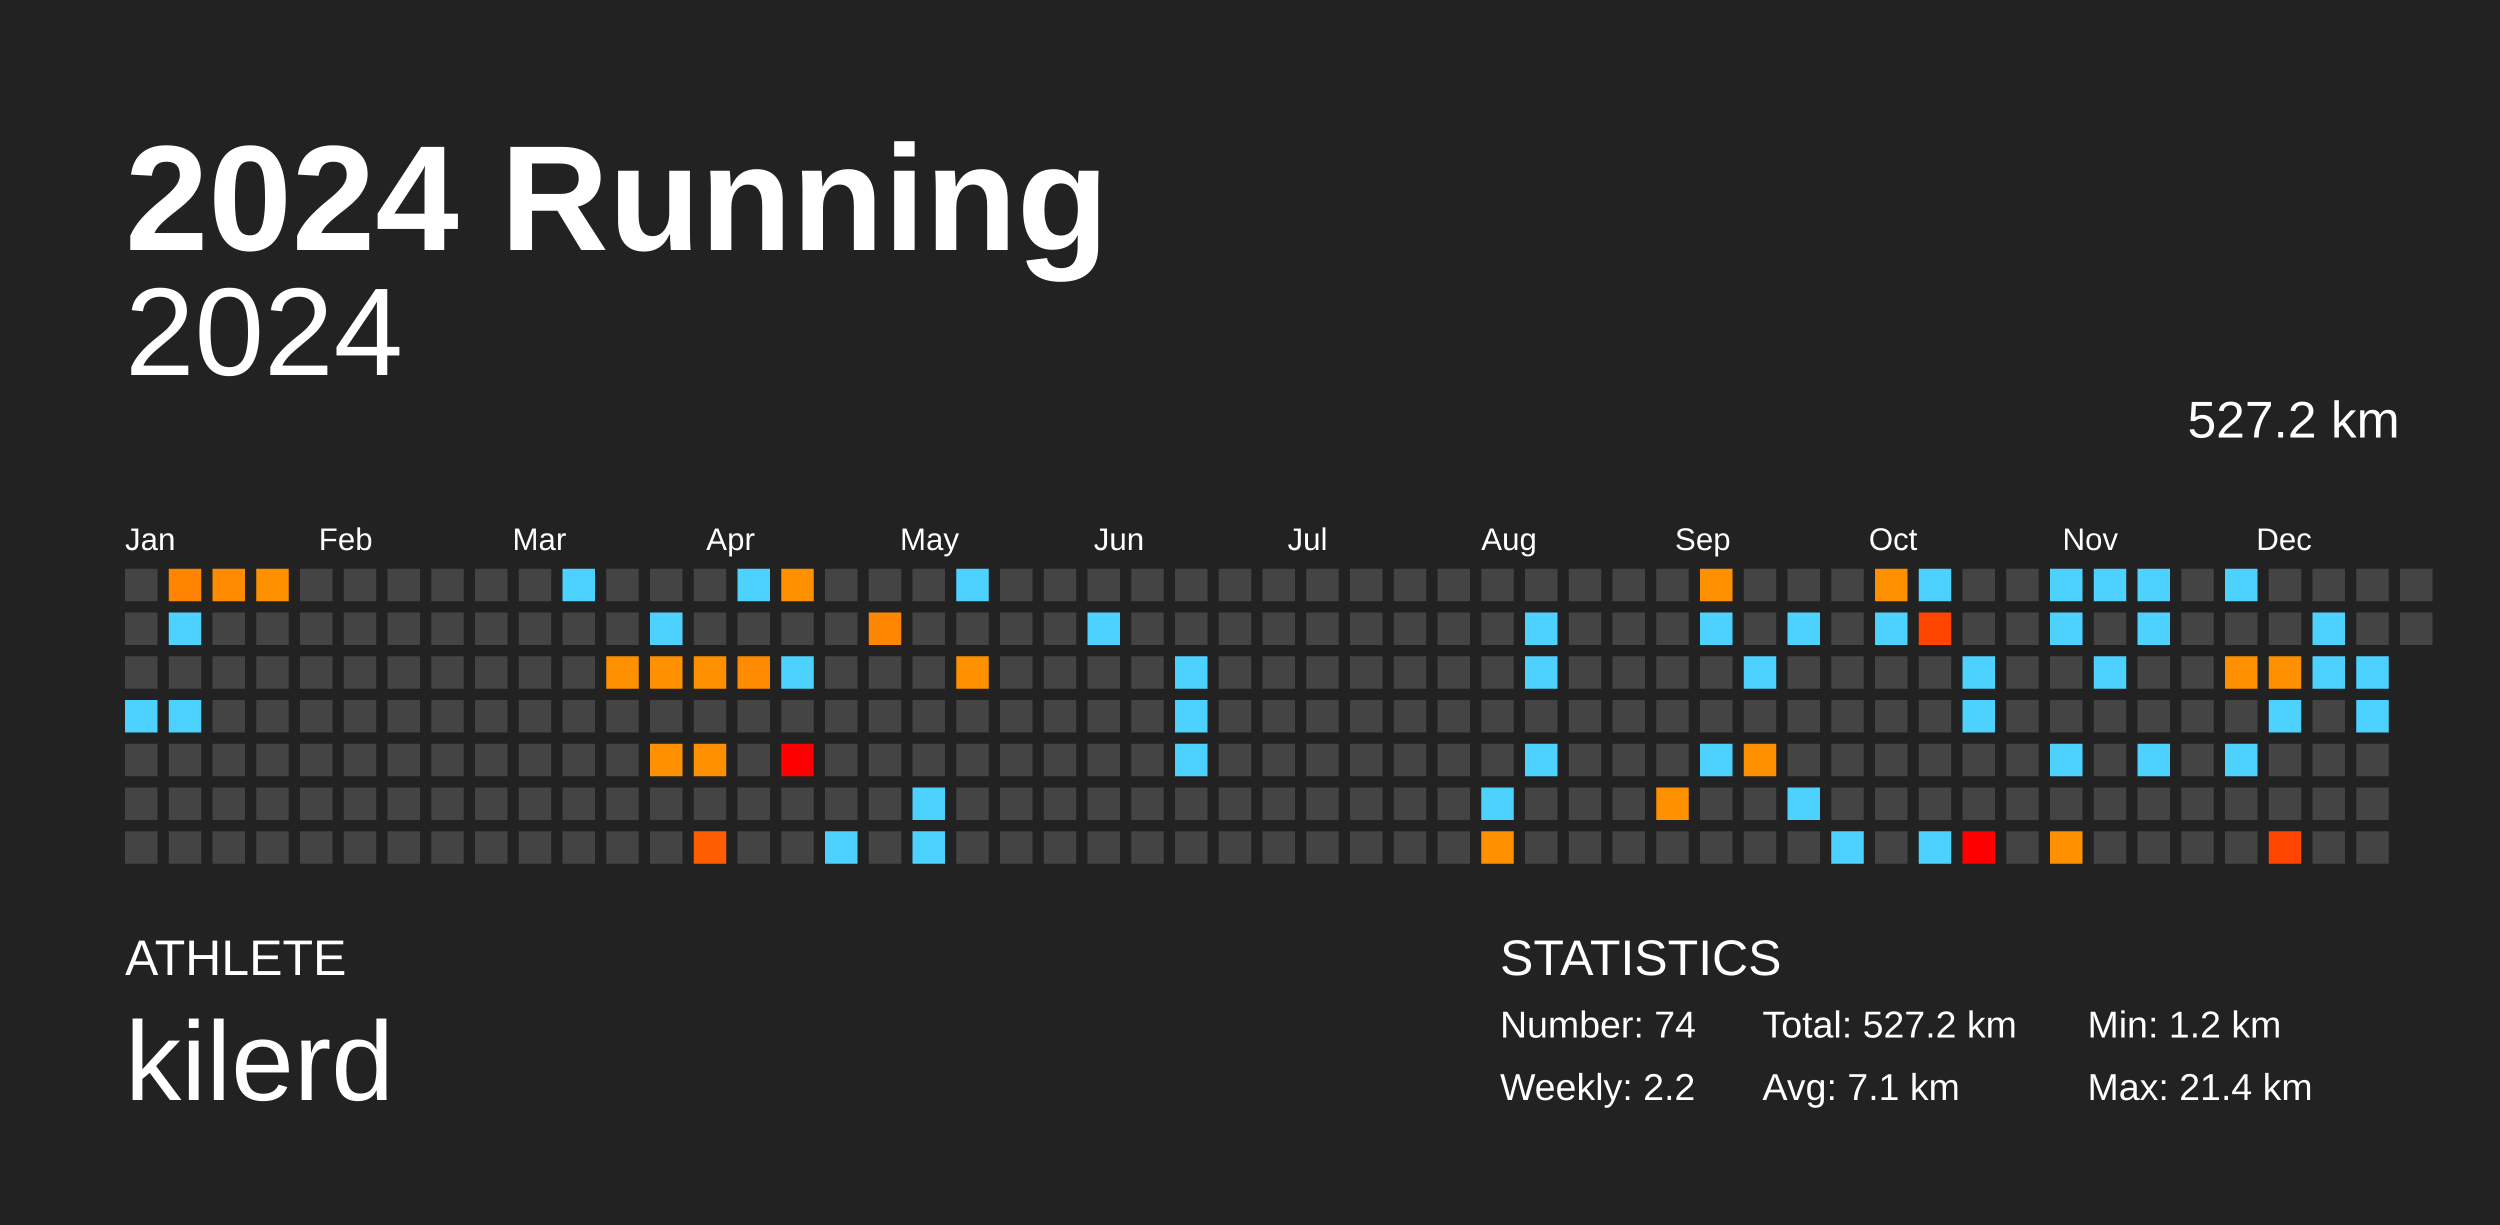
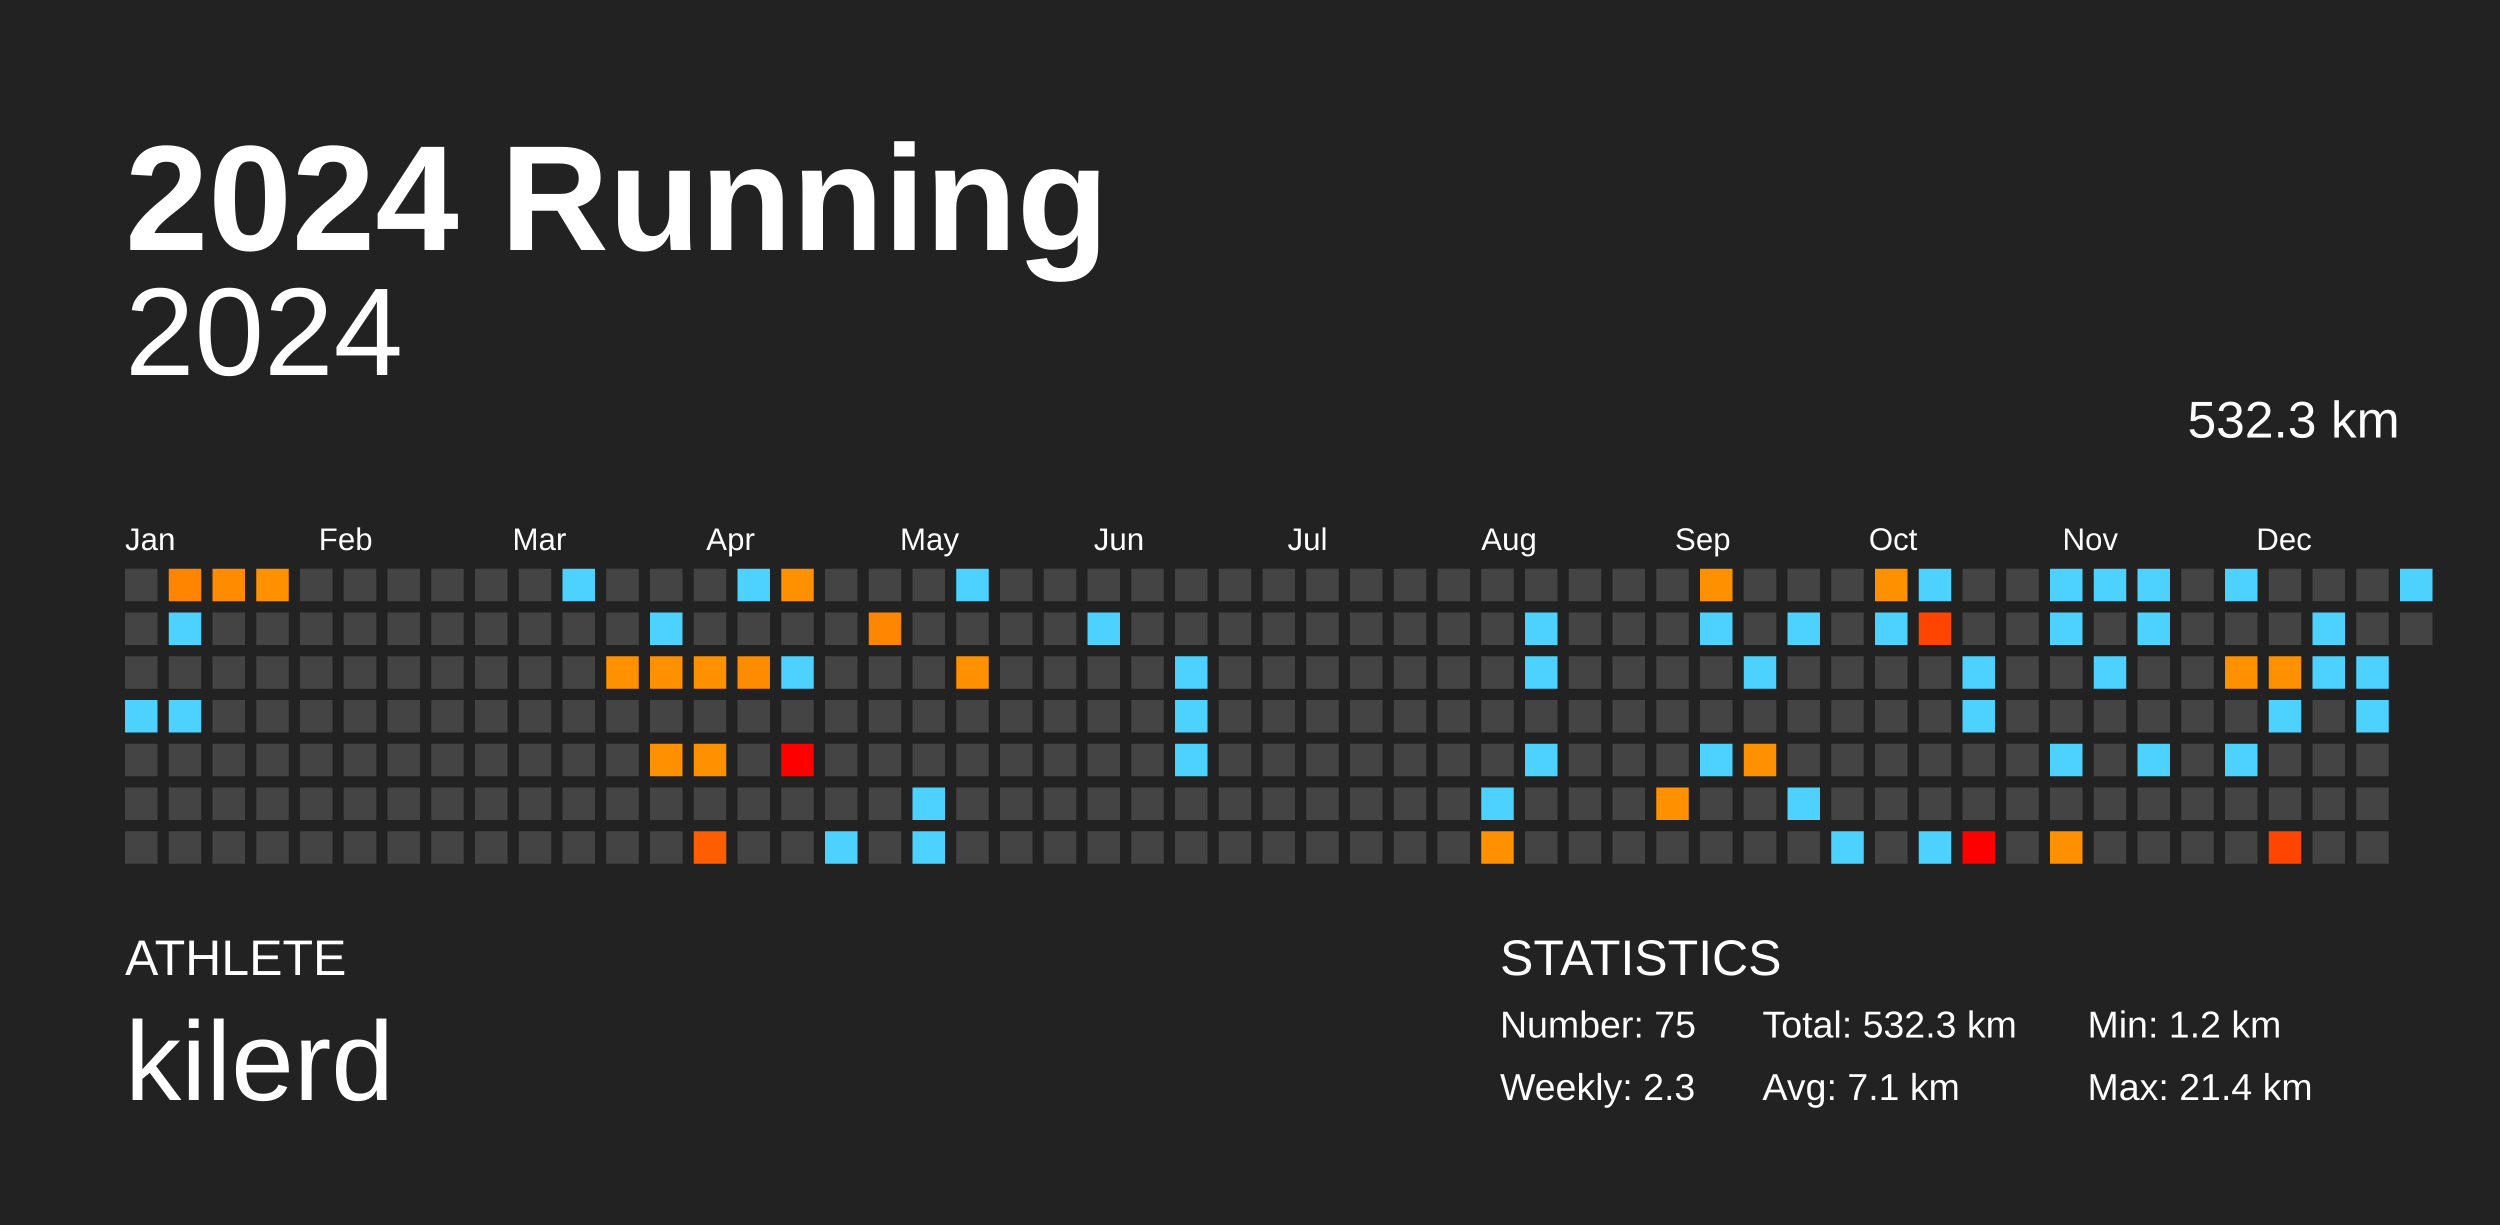
<svg xmlns="http://www.w3.org/2000/svg" baseProfile="full" height="98mm" version="1.1" viewBox="0,0,200,98" width="200mm">
  <defs />
  <rect fill="#222222" height="98" width="200" x="0" y="0" />
  <text fill="#FFFFFF" style="font-size:12px; font-family:Arial; font-weight:bold;" x="10" y="20">2024 Running</text>
  <text fill="#FFFFFF" style="font-size:4px; font-family:Arial" x="10" y="78">ATHLETE</text>
  <text fill="#FFFFFF" style="font-size:9px; font-family:Arial" x="10" y="88">kilerd</text>
  <text fill="#FFFFFF" style="font-size:4px; font-family:Arial" x="120" y="78">STATISTICS</text>
-   <text fill="#FFFFFF" style="font-size:3px; font-family:Arial" x="120" y="83">Number: 74</text>
-   <text fill="#FFFFFF" style="font-size:3px; font-family:Arial" x="120" y="88">Weekly: 2.2</text>
-   <text fill="#FFFFFF" style="font-size:3px; font-family:Arial" x="141" y="83">Total: 527.2 km</text>
+   <text fill="#FFFFFF" style="font-size:3px; font-family:Arial" x="120" y="83">Number: 75</text>
+   <text fill="#FFFFFF" style="font-size:3px; font-family:Arial" x="120" y="88">Weekly: 2.3</text>
+   <text fill="#FFFFFF" style="font-size:3px; font-family:Arial" x="141" y="83">Total: 532.3 km</text>
  <text fill="#FFFFFF" style="font-size:3px; font-family:Arial" x="141" y="88">Avg: 7.1 km</text>
  <text fill="#FFFFFF" style="font-size:3px; font-family:Arial" x="167" y="83">Min: 1.2 km</text>
  <text fill="#FFFFFF" style="font-size:3px; font-family:Arial" x="167" y="88">Max: 21.4 km</text>
  <text alignment-baseline="hanging" fill="#FFFFFF" style="font-size:10.0px; font-family:Arial;" x="10" y="30">2024</text>
-   <text alignment-baseline="hanging" fill="#FFFFFF" style="font-size:4.125px; font-family:Arial;" x="175" y="35">527.2 km</text>
+   <text alignment-baseline="hanging" fill="#FFFFFF" style="font-size:4.125px; font-family:Arial;" x="175" y="35">532.3 km</text>
  <text fill="#FFFFFF" style="font-size:2.5px; font-family:Arial" x="10.0" y="44">Jan</text>
  <text fill="#FFFFFF" style="font-size:2.5px; font-family:Arial" x="25.5" y="44">Feb</text>
  <text fill="#FFFFFF" style="font-size:2.5px; font-family:Arial" x="41.0" y="44">Mar</text>
  <text fill="#FFFFFF" style="font-size:2.5px; font-family:Arial" x="56.5" y="44">Apr</text>
  <text fill="#FFFFFF" style="font-size:2.5px; font-family:Arial" x="72.0" y="44">May</text>
  <text fill="#FFFFFF" style="font-size:2.5px; font-family:Arial" x="87.5" y="44">Jun</text>
  <text fill="#FFFFFF" style="font-size:2.5px; font-family:Arial" x="103.0" y="44">Jul</text>
  <text fill="#FFFFFF" style="font-size:2.5px; font-family:Arial" x="118.5" y="44">Aug</text>
  <text fill="#FFFFFF" style="font-size:2.5px; font-family:Arial" x="134.0" y="44">Sep</text>
  <text fill="#FFFFFF" style="font-size:2.5px; font-family:Arial" x="149.5" y="44">Oct</text>
  <text fill="#FFFFFF" style="font-size:2.5px; font-family:Arial" x="165.0" y="44">Nov</text>
  <text fill="#FFFFFF" style="font-size:2.5px; font-family:Arial" x="180.5" y="44">Dec</text>
  <rect fill="#444444" height="2.6" width="2.6" x="10.0" y="45.5" />
  <rect fill="#444444" height="2.6" width="2.6" x="10.0" y="49.0" />
  <rect fill="#444444" height="2.6" width="2.6" x="10.0" y="52.5" />
  <rect fill="#4dd2ff" height="2.6" width="2.6" x="10.0" y="56.0" />
  <rect fill="#444444" height="2.6" width="2.6" x="10.0" y="59.5" />
  <rect fill="#444444" height="2.6" width="2.6" x="10.0" y="63.0" />
  <rect fill="#444444" height="2.6" width="2.6" x="10.0" y="66.5" />
  <rect fill="#ff8400" height="2.6" width="2.6" x="13.5" y="45.5" />
  <rect fill="#4dd2ff" height="2.6" width="2.6" x="13.5" y="49.0" />
  <rect fill="#444444" height="2.6" width="2.6" x="13.5" y="52.5" />
  <rect fill="#4dd2ff" height="2.6" width="2.6" x="13.5" y="56.0" />
  <rect fill="#444444" height="2.6" width="2.6" x="13.5" y="59.5" />
  <rect fill="#444444" height="2.6" width="2.6" x="13.5" y="63.0" />
  <rect fill="#444444" height="2.6" width="2.6" x="13.5" y="66.5" />
  <rect fill="#ff8b00" height="2.6" width="2.6" x="17.0" y="45.5" />
  <rect fill="#444444" height="2.6" width="2.6" x="17.0" y="49.0" />
  <rect fill="#444444" height="2.6" width="2.6" x="17.0" y="52.5" />
  <rect fill="#444444" height="2.6" width="2.6" x="17.0" y="56.0" />
  <rect fill="#444444" height="2.6" width="2.6" x="17.0" y="59.5" />
  <rect fill="#444444" height="2.6" width="2.6" x="17.0" y="63.0" />
  <rect fill="#444444" height="2.6" width="2.6" x="17.0" y="66.5" />
  <rect fill="#ff9100" height="2.6" width="2.6" x="20.5" y="45.5" />
  <rect fill="#444444" height="2.6" width="2.6" x="20.5" y="49.0" />
  <rect fill="#444444" height="2.6" width="2.6" x="20.5" y="52.5" />
  <rect fill="#444444" height="2.6" width="2.6" x="20.5" y="56.0" />
  <rect fill="#444444" height="2.6" width="2.6" x="20.5" y="59.5" />
  <rect fill="#444444" height="2.6" width="2.6" x="20.5" y="63.0" />
  <rect fill="#444444" height="2.6" width="2.6" x="20.5" y="66.5" />
  <rect fill="#444444" height="2.6" width="2.6" x="24.0" y="45.5" />
  <rect fill="#444444" height="2.6" width="2.6" x="24.0" y="49.0" />
  <rect fill="#444444" height="2.6" width="2.6" x="24.0" y="52.5" />
  <rect fill="#444444" height="2.6" width="2.6" x="24.0" y="56.0" />
  <rect fill="#444444" height="2.6" width="2.6" x="24.0" y="59.5" />
  <rect fill="#444444" height="2.6" width="2.6" x="24.0" y="63.0" />
  <rect fill="#444444" height="2.6" width="2.6" x="24.0" y="66.5" />
  <rect fill="#444444" height="2.6" width="2.6" x="27.5" y="45.5" />
  <rect fill="#444444" height="2.6" width="2.6" x="27.5" y="49.0" />
  <rect fill="#444444" height="2.6" width="2.6" x="27.5" y="52.5" />
  <rect fill="#444444" height="2.6" width="2.6" x="27.5" y="56.0" />
  <rect fill="#444444" height="2.6" width="2.6" x="27.5" y="59.5" />
  <rect fill="#444444" height="2.6" width="2.6" x="27.5" y="63.0" />
  <rect fill="#444444" height="2.6" width="2.6" x="27.5" y="66.5" />
  <rect fill="#444444" height="2.6" width="2.6" x="31.0" y="45.5" />
  <rect fill="#444444" height="2.6" width="2.6" x="31.0" y="49.0" />
  <rect fill="#444444" height="2.6" width="2.6" x="31.0" y="52.5" />
  <rect fill="#444444" height="2.6" width="2.6" x="31.0" y="56.0" />
  <rect fill="#444444" height="2.6" width="2.6" x="31.0" y="59.5" />
  <rect fill="#444444" height="2.6" width="2.6" x="31.0" y="63.0" />
  <rect fill="#444444" height="2.6" width="2.6" x="31.0" y="66.5" />
  <rect fill="#444444" height="2.6" width="2.6" x="34.5" y="45.5" />
  <rect fill="#444444" height="2.6" width="2.6" x="34.5" y="49.0" />
  <rect fill="#444444" height="2.6" width="2.6" x="34.5" y="52.5" />
  <rect fill="#444444" height="2.6" width="2.6" x="34.5" y="56.0" />
  <rect fill="#444444" height="2.6" width="2.6" x="34.5" y="59.5" />
  <rect fill="#444444" height="2.6" width="2.6" x="34.5" y="63.0" />
  <rect fill="#444444" height="2.6" width="2.6" x="34.5" y="66.5" />
  <rect fill="#444444" height="2.6" width="2.6" x="38.0" y="45.5" />
  <rect fill="#444444" height="2.6" width="2.6" x="38.0" y="49.0" />
  <rect fill="#444444" height="2.6" width="2.6" x="38.0" y="52.5" />
  <rect fill="#444444" height="2.6" width="2.6" x="38.0" y="56.0" />
  <rect fill="#444444" height="2.6" width="2.6" x="38.0" y="59.5" />
  <rect fill="#444444" height="2.6" width="2.6" x="38.0" y="63.0" />
  <rect fill="#444444" height="2.6" width="2.6" x="38.0" y="66.5" />
  <rect fill="#444444" height="2.6" width="2.6" x="41.5" y="45.5" />
  <rect fill="#444444" height="2.6" width="2.6" x="41.5" y="49.0" />
  <rect fill="#444444" height="2.6" width="2.6" x="41.5" y="52.5" />
  <rect fill="#444444" height="2.6" width="2.6" x="41.5" y="56.0" />
  <rect fill="#444444" height="2.6" width="2.6" x="41.5" y="59.5" />
  <rect fill="#444444" height="2.6" width="2.6" x="41.5" y="63.0" />
  <rect fill="#444444" height="2.6" width="2.6" x="41.5" y="66.5" />
  <rect fill="#4dd2ff" height="2.6" width="2.6" x="45.0" y="45.5" />
  <rect fill="#444444" height="2.6" width="2.6" x="45.0" y="49.0" />
  <rect fill="#444444" height="2.6" width="2.6" x="45.0" y="52.5" />
  <rect fill="#444444" height="2.6" width="2.6" x="45.0" y="56.0" />
  <rect fill="#444444" height="2.6" width="2.6" x="45.0" y="59.5" />
  <rect fill="#444444" height="2.6" width="2.6" x="45.0" y="63.0" />
  <rect fill="#444444" height="2.6" width="2.6" x="45.0" y="66.5" />
  <rect fill="#444444" height="2.6" width="2.6" x="48.5" y="45.5" />
  <rect fill="#444444" height="2.6" width="2.6" x="48.5" y="49.0" />
  <rect fill="#ff9100" height="2.6" width="2.6" x="48.5" y="52.5" />
  <rect fill="#444444" height="2.6" width="2.6" x="48.5" y="56.0" />
  <rect fill="#444444" height="2.6" width="2.6" x="48.5" y="59.5" />
  <rect fill="#444444" height="2.6" width="2.6" x="48.5" y="63.0" />
  <rect fill="#444444" height="2.6" width="2.6" x="48.5" y="66.5" />
  <rect fill="#444444" height="2.6" width="2.6" x="52.0" y="45.5" />
  <rect fill="#4dd2ff" height="2.6" width="2.6" x="52.0" y="49.0" />
  <rect fill="#ff9100" height="2.6" width="2.6" x="52.0" y="52.5" />
  <rect fill="#444444" height="2.6" width="2.6" x="52.0" y="56.0" />
  <rect fill="#ff9000" height="2.6" width="2.6" x="52.0" y="59.5" />
  <rect fill="#444444" height="2.6" width="2.6" x="52.0" y="63.0" />
  <rect fill="#444444" height="2.6" width="2.6" x="52.0" y="66.5" />
  <rect fill="#444444" height="2.6" width="2.6" x="55.5" y="45.5" />
  <rect fill="#444444" height="2.6" width="2.6" x="55.5" y="49.0" />
  <rect fill="#ff9100" height="2.6" width="2.6" x="55.5" y="52.5" />
  <rect fill="#444444" height="2.6" width="2.6" x="55.5" y="56.0" />
  <rect fill="#ff9100" height="2.6" width="2.6" x="55.5" y="59.5" />
  <rect fill="#444444" height="2.6" width="2.6" x="55.5" y="63.0" />
  <rect fill="#ff5e00" height="2.6" width="2.6" x="55.5" y="66.5" />
  <rect fill="#4dd2ff" height="2.6" width="2.6" x="59.0" y="45.5" />
  <rect fill="#444444" height="2.6" width="2.6" x="59.0" y="49.0" />
  <rect fill="#ff8c00" height="2.6" width="2.6" x="59.0" y="52.5" />
  <rect fill="#444444" height="2.6" width="2.6" x="59.0" y="56.0" />
  <rect fill="#444444" height="2.6" width="2.6" x="59.0" y="59.5" />
  <rect fill="#444444" height="2.6" width="2.6" x="59.0" y="63.0" />
  <rect fill="#444444" height="2.6" width="2.6" x="59.0" y="66.5" />
  <rect fill="#ff9100" height="2.6" width="2.6" x="62.5" y="45.5" />
  <rect fill="#444444" height="2.6" width="2.6" x="62.5" y="49.0" />
  <rect fill="#4dd2ff" height="2.6" width="2.6" x="62.5" y="52.5" />
  <rect fill="#444444" height="2.6" width="2.6" x="62.5" y="56.0" />
  <rect fill="red" height="2.6" width="2.6" x="62.5" y="59.5" />
  <rect fill="#444444" height="2.6" width="2.6" x="62.5" y="63.0" />
  <rect fill="#444444" height="2.6" width="2.6" x="62.5" y="66.5" />
  <rect fill="#444444" height="2.6" width="2.6" x="66.0" y="45.5" />
  <rect fill="#444444" height="2.6" width="2.6" x="66.0" y="49.0" />
  <rect fill="#444444" height="2.6" width="2.6" x="66.0" y="52.5" />
  <rect fill="#444444" height="2.6" width="2.6" x="66.0" y="56.0" />
  <rect fill="#444444" height="2.6" width="2.6" x="66.0" y="59.5" />
  <rect fill="#444444" height="2.6" width="2.6" x="66.0" y="63.0" />
  <rect fill="#4dd2ff" height="2.6" width="2.6" x="66.0" y="66.5" />
  <rect fill="#444444" height="2.6" width="2.6" x="69.5" y="45.5" />
  <rect fill="#ff8600" height="2.6" width="2.6" x="69.5" y="49.0" />
  <rect fill="#444444" height="2.6" width="2.6" x="69.5" y="52.5" />
  <rect fill="#444444" height="2.6" width="2.6" x="69.5" y="56.0" />
  <rect fill="#444444" height="2.6" width="2.6" x="69.5" y="59.5" />
  <rect fill="#444444" height="2.6" width="2.6" x="69.5" y="63.0" />
  <rect fill="#444444" height="2.6" width="2.6" x="69.5" y="66.5" />
  <rect fill="#444444" height="2.6" width="2.6" x="73.0" y="45.5" />
  <rect fill="#444444" height="2.6" width="2.6" x="73.0" y="49.0" />
  <rect fill="#444444" height="2.6" width="2.6" x="73.0" y="52.5" />
  <rect fill="#444444" height="2.6" width="2.6" x="73.0" y="56.0" />
  <rect fill="#444444" height="2.6" width="2.6" x="73.0" y="59.5" />
  <rect fill="#4dd2ff" height="2.6" width="2.6" x="73.0" y="63.0" />
  <rect fill="#4dd2ff" height="2.6" width="2.6" x="73.0" y="66.5" />
  <rect fill="#4dd2ff" height="2.6" width="2.6" x="76.5" y="45.5" />
  <rect fill="#444444" height="2.6" width="2.6" x="76.5" y="49.0" />
  <rect fill="#ff9100" height="2.6" width="2.6" x="76.5" y="52.5" />
  <rect fill="#444444" height="2.6" width="2.6" x="76.5" y="56.0" />
  <rect fill="#444444" height="2.6" width="2.6" x="76.5" y="59.5" />
  <rect fill="#444444" height="2.6" width="2.6" x="76.5" y="63.0" />
  <rect fill="#444444" height="2.6" width="2.6" x="76.5" y="66.5" />
  <rect fill="#444444" height="2.6" width="2.6" x="80.0" y="45.5" />
  <rect fill="#444444" height="2.6" width="2.6" x="80.0" y="49.0" />
  <rect fill="#444444" height="2.6" width="2.6" x="80.0" y="52.5" />
  <rect fill="#444444" height="2.6" width="2.6" x="80.0" y="56.0" />
  <rect fill="#444444" height="2.6" width="2.6" x="80.0" y="59.5" />
  <rect fill="#444444" height="2.6" width="2.6" x="80.0" y="63.0" />
  <rect fill="#444444" height="2.6" width="2.6" x="80.0" y="66.5" />
  <rect fill="#444444" height="2.6" width="2.6" x="83.5" y="45.5" />
  <rect fill="#444444" height="2.6" width="2.6" x="83.5" y="49.0" />
  <rect fill="#444444" height="2.6" width="2.6" x="83.5" y="52.5" />
  <rect fill="#444444" height="2.6" width="2.6" x="83.5" y="56.0" />
  <rect fill="#444444" height="2.6" width="2.6" x="83.5" y="59.5" />
  <rect fill="#444444" height="2.6" width="2.6" x="83.5" y="63.0" />
  <rect fill="#444444" height="2.6" width="2.6" x="83.5" y="66.5" />
  <rect fill="#444444" height="2.6" width="2.6" x="87.0" y="45.5" />
  <rect fill="#4dd2ff" height="2.6" width="2.6" x="87.0" y="49.0" />
  <rect fill="#444444" height="2.6" width="2.6" x="87.0" y="52.5" />
  <rect fill="#444444" height="2.6" width="2.6" x="87.0" y="56.0" />
  <rect fill="#444444" height="2.6" width="2.6" x="87.0" y="59.5" />
  <rect fill="#444444" height="2.6" width="2.6" x="87.0" y="63.0" />
  <rect fill="#444444" height="2.6" width="2.6" x="87.0" y="66.5" />
  <rect fill="#444444" height="2.6" width="2.6" x="90.5" y="45.5" />
  <rect fill="#444444" height="2.6" width="2.6" x="90.5" y="49.0" />
  <rect fill="#444444" height="2.6" width="2.6" x="90.5" y="52.5" />
  <rect fill="#444444" height="2.6" width="2.6" x="90.5" y="56.0" />
  <rect fill="#444444" height="2.6" width="2.6" x="90.5" y="59.5" />
  <rect fill="#444444" height="2.6" width="2.6" x="90.5" y="63.0" />
  <rect fill="#444444" height="2.6" width="2.6" x="90.5" y="66.5" />
  <rect fill="#444444" height="2.6" width="2.6" x="94.0" y="45.5" />
  <rect fill="#444444" height="2.6" width="2.6" x="94.0" y="49.0" />
  <rect fill="#4dd2ff" height="2.6" width="2.6" x="94.0" y="52.5" />
  <rect fill="#4dd2ff" height="2.6" width="2.6" x="94.0" y="56.0" />
  <rect fill="#4dd2ff" height="2.6" width="2.6" x="94.0" y="59.5" />
  <rect fill="#444444" height="2.6" width="2.6" x="94.0" y="63.0" />
  <rect fill="#444444" height="2.6" width="2.6" x="94.0" y="66.5" />
  <rect fill="#444444" height="2.6" width="2.6" x="97.5" y="45.5" />
  <rect fill="#444444" height="2.6" width="2.6" x="97.5" y="49.0" />
  <rect fill="#444444" height="2.6" width="2.6" x="97.5" y="52.5" />
  <rect fill="#444444" height="2.6" width="2.6" x="97.5" y="56.0" />
  <rect fill="#444444" height="2.6" width="2.6" x="97.5" y="59.5" />
  <rect fill="#444444" height="2.6" width="2.6" x="97.5" y="63.0" />
  <rect fill="#444444" height="2.6" width="2.6" x="97.5" y="66.5" />
  <rect fill="#444444" height="2.6" width="2.6" x="101.0" y="45.5" />
  <rect fill="#444444" height="2.6" width="2.6" x="101.0" y="49.0" />
  <rect fill="#444444" height="2.6" width="2.6" x="101.0" y="52.5" />
  <rect fill="#444444" height="2.6" width="2.6" x="101.0" y="56.0" />
  <rect fill="#444444" height="2.6" width="2.6" x="101.0" y="59.5" />
  <rect fill="#444444" height="2.6" width="2.6" x="101.0" y="63.0" />
  <rect fill="#444444" height="2.6" width="2.6" x="101.0" y="66.5" />
  <rect fill="#444444" height="2.6" width="2.6" x="104.5" y="45.5" />
  <rect fill="#444444" height="2.6" width="2.6" x="104.5" y="49.0" />
  <rect fill="#444444" height="2.6" width="2.6" x="104.5" y="52.5" />
  <rect fill="#444444" height="2.6" width="2.6" x="104.5" y="56.0" />
  <rect fill="#444444" height="2.6" width="2.6" x="104.5" y="59.5" />
  <rect fill="#444444" height="2.6" width="2.6" x="104.5" y="63.0" />
  <rect fill="#444444" height="2.6" width="2.6" x="104.5" y="66.5" />
  <rect fill="#444444" height="2.6" width="2.6" x="108.0" y="45.5" />
  <rect fill="#444444" height="2.6" width="2.6" x="108.0" y="49.0" />
  <rect fill="#444444" height="2.6" width="2.6" x="108.0" y="52.5" />
  <rect fill="#444444" height="2.6" width="2.6" x="108.0" y="56.0" />
  <rect fill="#444444" height="2.6" width="2.6" x="108.0" y="59.5" />
  <rect fill="#444444" height="2.6" width="2.6" x="108.0" y="63.0" />
  <rect fill="#444444" height="2.6" width="2.6" x="108.0" y="66.5" />
  <rect fill="#444444" height="2.6" width="2.6" x="111.5" y="45.5" />
  <rect fill="#444444" height="2.6" width="2.6" x="111.5" y="49.0" />
  <rect fill="#444444" height="2.6" width="2.6" x="111.5" y="52.5" />
  <rect fill="#444444" height="2.6" width="2.6" x="111.5" y="56.0" />
  <rect fill="#444444" height="2.6" width="2.6" x="111.5" y="59.5" />
  <rect fill="#444444" height="2.6" width="2.6" x="111.5" y="63.0" />
  <rect fill="#444444" height="2.6" width="2.6" x="111.5" y="66.5" />
  <rect fill="#444444" height="2.6" width="2.6" x="115.0" y="45.5" />
  <rect fill="#444444" height="2.6" width="2.6" x="115.0" y="49.0" />
  <rect fill="#444444" height="2.6" width="2.6" x="115.0" y="52.5" />
  <rect fill="#444444" height="2.6" width="2.6" x="115.0" y="56.0" />
  <rect fill="#444444" height="2.6" width="2.6" x="115.0" y="59.5" />
  <rect fill="#444444" height="2.6" width="2.6" x="115.0" y="63.0" />
  <rect fill="#444444" height="2.6" width="2.6" x="115.0" y="66.5" />
  <rect fill="#444444" height="2.6" width="2.6" x="118.5" y="45.5" />
  <rect fill="#444444" height="2.6" width="2.6" x="118.5" y="49.0" />
  <rect fill="#444444" height="2.6" width="2.6" x="118.5" y="52.5" />
  <rect fill="#444444" height="2.6" width="2.6" x="118.5" y="56.0" />
  <rect fill="#444444" height="2.6" width="2.6" x="118.5" y="59.5" />
  <rect fill="#4dd2ff" height="2.6" width="2.6" x="118.5" y="63.0" />
  <rect fill="#ff9100" height="2.6" width="2.6" x="118.5" y="66.5" />
  <rect fill="#444444" height="2.6" width="2.6" x="122.0" y="45.5" />
  <rect fill="#4dd2ff" height="2.6" width="2.6" x="122.0" y="49.0" />
  <rect fill="#4dd2ff" height="2.6" width="2.6" x="122.0" y="52.5" />
  <rect fill="#444444" height="2.6" width="2.6" x="122.0" y="56.0" />
  <rect fill="#4dd2ff" height="2.6" width="2.6" x="122.0" y="59.5" />
  <rect fill="#444444" height="2.6" width="2.6" x="122.0" y="63.0" />
  <rect fill="#444444" height="2.6" width="2.6" x="122.0" y="66.5" />
  <rect fill="#444444" height="2.6" width="2.6" x="125.5" y="45.5" />
  <rect fill="#444444" height="2.6" width="2.6" x="125.5" y="49.0" />
  <rect fill="#444444" height="2.6" width="2.6" x="125.5" y="52.5" />
  <rect fill="#444444" height="2.6" width="2.6" x="125.5" y="56.0" />
  <rect fill="#444444" height="2.6" width="2.6" x="125.5" y="59.5" />
  <rect fill="#444444" height="2.6" width="2.6" x="125.5" y="63.0" />
  <rect fill="#444444" height="2.6" width="2.6" x="125.5" y="66.5" />
  <rect fill="#444444" height="2.6" width="2.6" x="129.0" y="45.5" />
  <rect fill="#444444" height="2.6" width="2.6" x="129.0" y="49.0" />
  <rect fill="#444444" height="2.6" width="2.6" x="129.0" y="52.5" />
  <rect fill="#444444" height="2.6" width="2.6" x="129.0" y="56.0" />
  <rect fill="#444444" height="2.6" width="2.6" x="129.0" y="59.5" />
  <rect fill="#444444" height="2.6" width="2.6" x="129.0" y="63.0" />
  <rect fill="#444444" height="2.6" width="2.6" x="129.0" y="66.5" />
  <rect fill="#444444" height="2.6" width="2.6" x="132.5" y="45.5" />
  <rect fill="#444444" height="2.6" width="2.6" x="132.5" y="49.0" />
  <rect fill="#444444" height="2.6" width="2.6" x="132.5" y="52.5" />
  <rect fill="#444444" height="2.6" width="2.6" x="132.5" y="56.0" />
  <rect fill="#444444" height="2.6" width="2.6" x="132.5" y="59.5" />
  <rect fill="#ff9100" height="2.6" width="2.6" x="132.5" y="63.0" />
  <rect fill="#444444" height="2.6" width="2.6" x="132.5" y="66.5" />
  <rect fill="#ff9100" height="2.6" width="2.6" x="136.0" y="45.5" />
  <rect fill="#4dd2ff" height="2.6" width="2.6" x="136.0" y="49.0" />
  <rect fill="#444444" height="2.6" width="2.6" x="136.0" y="52.5" />
  <rect fill="#444444" height="2.6" width="2.6" x="136.0" y="56.0" />
  <rect fill="#4dd2ff" height="2.6" width="2.6" x="136.0" y="59.5" />
  <rect fill="#444444" height="2.6" width="2.6" x="136.0" y="63.0" />
  <rect fill="#444444" height="2.6" width="2.6" x="136.0" y="66.5" />
  <rect fill="#444444" height="2.6" width="2.6" x="139.5" y="45.5" />
  <rect fill="#444444" height="2.6" width="2.6" x="139.5" y="49.0" />
  <rect fill="#4dd2ff" height="2.6" width="2.6" x="139.5" y="52.5" />
  <rect fill="#444444" height="2.6" width="2.6" x="139.5" y="56.0" />
  <rect fill="#ff9100" height="2.6" width="2.6" x="139.5" y="59.5" />
  <rect fill="#444444" height="2.6" width="2.6" x="139.5" y="63.0" />
  <rect fill="#444444" height="2.6" width="2.6" x="139.5" y="66.5" />
  <rect fill="#444444" height="2.6" width="2.6" x="143.0" y="45.5" />
  <rect fill="#4dd2ff" height="2.6" width="2.6" x="143.0" y="49.0" />
  <rect fill="#444444" height="2.6" width="2.6" x="143.0" y="52.5" />
  <rect fill="#444444" height="2.6" width="2.6" x="143.0" y="56.0" />
  <rect fill="#444444" height="2.6" width="2.6" x="143.0" y="59.5" />
  <rect fill="#4dd2ff" height="2.6" width="2.6" x="143.0" y="63.0" />
  <rect fill="#444444" height="2.6" width="2.6" x="143.0" y="66.5" />
  <rect fill="#444444" height="2.6" width="2.6" x="146.5" y="45.5" />
  <rect fill="#444444" height="2.6" width="2.6" x="146.5" y="49.0" />
  <rect fill="#444444" height="2.6" width="2.6" x="146.5" y="52.5" />
  <rect fill="#444444" height="2.6" width="2.6" x="146.5" y="56.0" />
  <rect fill="#444444" height="2.6" width="2.6" x="146.5" y="59.5" />
  <rect fill="#444444" height="2.6" width="2.6" x="146.5" y="63.0" />
  <rect fill="#4dd2ff" height="2.6" width="2.6" x="146.5" y="66.5" />
  <rect fill="#ff9100" height="2.6" width="2.6" x="150.0" y="45.5" />
  <rect fill="#4dd2ff" height="2.6" width="2.6" x="150.0" y="49.0" />
  <rect fill="#444444" height="2.6" width="2.6" x="150.0" y="52.5" />
  <rect fill="#444444" height="2.6" width="2.6" x="150.0" y="56.0" />
  <rect fill="#444444" height="2.6" width="2.6" x="150.0" y="59.5" />
  <rect fill="#444444" height="2.6" width="2.6" x="150.0" y="63.0" />
  <rect fill="#444444" height="2.6" width="2.6" x="150.0" y="66.5" />
  <rect fill="#4dd2ff" height="2.6" width="2.6" x="153.5" y="45.5" />
  <rect fill="#ff4500" height="2.6" width="2.6" x="153.5" y="49.0" />
  <rect fill="#444444" height="2.6" width="2.6" x="153.5" y="52.5" />
  <rect fill="#444444" height="2.6" width="2.6" x="153.5" y="56.0" />
  <rect fill="#444444" height="2.6" width="2.6" x="153.5" y="59.5" />
  <rect fill="#444444" height="2.6" width="2.6" x="153.5" y="63.0" />
  <rect fill="#4dd2ff" height="2.6" width="2.6" x="153.5" y="66.5" />
  <rect fill="#444444" height="2.6" width="2.6" x="157.0" y="45.5" />
  <rect fill="#444444" height="2.6" width="2.6" x="157.0" y="49.0" />
  <rect fill="#4dd2ff" height="2.6" width="2.6" x="157.0" y="52.5" />
  <rect fill="#4dd2ff" height="2.6" width="2.6" x="157.0" y="56.0" />
  <rect fill="#444444" height="2.6" width="2.6" x="157.0" y="59.5" />
  <rect fill="#444444" height="2.6" width="2.6" x="157.0" y="63.0" />
  <rect fill="red" height="2.6" width="2.6" x="157.0" y="66.5" />
  <rect fill="#444444" height="2.6" width="2.6" x="160.5" y="45.5" />
  <rect fill="#444444" height="2.6" width="2.6" x="160.5" y="49.0" />
  <rect fill="#444444" height="2.6" width="2.6" x="160.5" y="52.5" />
  <rect fill="#444444" height="2.6" width="2.6" x="160.5" y="56.0" />
  <rect fill="#444444" height="2.6" width="2.6" x="160.5" y="59.5" />
  <rect fill="#444444" height="2.6" width="2.6" x="160.5" y="63.0" />
  <rect fill="#444444" height="2.6" width="2.6" x="160.5" y="66.5" />
  <rect fill="#4dd2ff" height="2.6" width="2.6" x="164.0" y="45.5" />
  <rect fill="#4dd2ff" height="2.6" width="2.6" x="164.0" y="49.0" />
  <rect fill="#444444" height="2.6" width="2.6" x="164.0" y="52.5" />
  <rect fill="#444444" height="2.6" width="2.6" x="164.0" y="56.0" />
  <rect fill="#4dd2ff" height="2.6" width="2.6" x="164.0" y="59.5" />
  <rect fill="#444444" height="2.6" width="2.6" x="164.0" y="63.0" />
  <rect fill="#ff9100" height="2.6" width="2.6" x="164.0" y="66.5" />
  <rect fill="#4dd2ff" height="2.6" width="2.6" x="167.5" y="45.5" />
  <rect fill="#444444" height="2.6" width="2.6" x="167.5" y="49.0" />
  <rect fill="#4dd2ff" height="2.6" width="2.6" x="167.5" y="52.5" />
  <rect fill="#444444" height="2.6" width="2.6" x="167.5" y="56.0" />
  <rect fill="#444444" height="2.6" width="2.6" x="167.5" y="59.5" />
  <rect fill="#444444" height="2.6" width="2.6" x="167.5" y="63.0" />
  <rect fill="#444444" height="2.6" width="2.6" x="167.5" y="66.5" />
  <rect fill="#4dd2ff" height="2.6" width="2.6" x="171.0" y="45.5" />
  <rect fill="#4dd2ff" height="2.6" width="2.6" x="171.0" y="49.0" />
  <rect fill="#444444" height="2.6" width="2.6" x="171.0" y="52.5" />
  <rect fill="#444444" height="2.6" width="2.6" x="171.0" y="56.0" />
  <rect fill="#4dd2ff" height="2.6" width="2.6" x="171.0" y="59.5" />
  <rect fill="#444444" height="2.6" width="2.6" x="171.0" y="63.0" />
  <rect fill="#444444" height="2.6" width="2.6" x="171.0" y="66.5" />
  <rect fill="#444444" height="2.6" width="2.6" x="174.5" y="45.5" />
  <rect fill="#444444" height="2.6" width="2.6" x="174.5" y="49.0" />
  <rect fill="#444444" height="2.6" width="2.6" x="174.5" y="52.5" />
  <rect fill="#444444" height="2.6" width="2.6" x="174.5" y="56.0" />
  <rect fill="#444444" height="2.6" width="2.6" x="174.5" y="59.5" />
  <rect fill="#444444" height="2.6" width="2.6" x="174.5" y="63.0" />
  <rect fill="#444444" height="2.6" width="2.6" x="174.5" y="66.5" />
  <rect fill="#4dd2ff" height="2.6" width="2.6" x="178.0" y="45.5" />
  <rect fill="#444444" height="2.6" width="2.6" x="178.0" y="49.0" />
  <rect fill="#ff9100" height="2.6" width="2.6" x="178.0" y="52.5" />
  <rect fill="#444444" height="2.6" width="2.6" x="178.0" y="56.0" />
  <rect fill="#4dd2ff" height="2.6" width="2.6" x="178.0" y="59.5" />
  <rect fill="#444444" height="2.6" width="2.6" x="178.0" y="63.0" />
  <rect fill="#444444" height="2.6" width="2.6" x="178.0" y="66.5" />
  <rect fill="#444444" height="2.6" width="2.6" x="181.5" y="45.5" />
  <rect fill="#444444" height="2.6" width="2.6" x="181.5" y="49.0" />
  <rect fill="#ff9100" height="2.6" width="2.6" x="181.5" y="52.5" />
  <rect fill="#4dd2ff" height="2.6" width="2.6" x="181.5" y="56.0" />
  <rect fill="#444444" height="2.6" width="2.6" x="181.5" y="59.5" />
  <rect fill="#444444" height="2.6" width="2.6" x="181.5" y="63.0" />
  <rect fill="#ff4500" height="2.6" width="2.6" x="181.5" y="66.5" />
  <rect fill="#444444" height="2.6" width="2.6" x="185.0" y="45.5" />
  <rect fill="#4dd2ff" height="2.6" width="2.6" x="185.0" y="49.0" />
  <rect fill="#4dd2ff" height="2.6" width="2.6" x="185.0" y="52.5" />
  <rect fill="#444444" height="2.6" width="2.6" x="185.0" y="56.0" />
  <rect fill="#444444" height="2.6" width="2.6" x="185.0" y="59.5" />
  <rect fill="#444444" height="2.6" width="2.6" x="185.0" y="63.0" />
  <rect fill="#444444" height="2.6" width="2.6" x="185.0" y="66.5" />
  <rect fill="#444444" height="2.6" width="2.6" x="188.5" y="45.5" />
  <rect fill="#444444" height="2.6" width="2.6" x="188.5" y="49.0" />
  <rect fill="#4dd2ff" height="2.6" width="2.6" x="188.5" y="52.5" />
  <rect fill="#4dd2ff" height="2.6" width="2.6" x="188.5" y="56.0" />
  <rect fill="#444444" height="2.6" width="2.6" x="188.5" y="59.5" />
  <rect fill="#444444" height="2.6" width="2.6" x="188.5" y="63.0" />
  <rect fill="#444444" height="2.6" width="2.6" x="188.5" y="66.5" />
-   <rect fill="#444444" height="2.6" width="2.6" x="192.0" y="45.5" />
+   <rect fill="#4dd2ff" height="2.6" width="2.6" x="192.0" y="45.5" />
  <rect fill="#444444" height="2.6" width="2.6" x="192.0" y="49.0" />
</svg>
